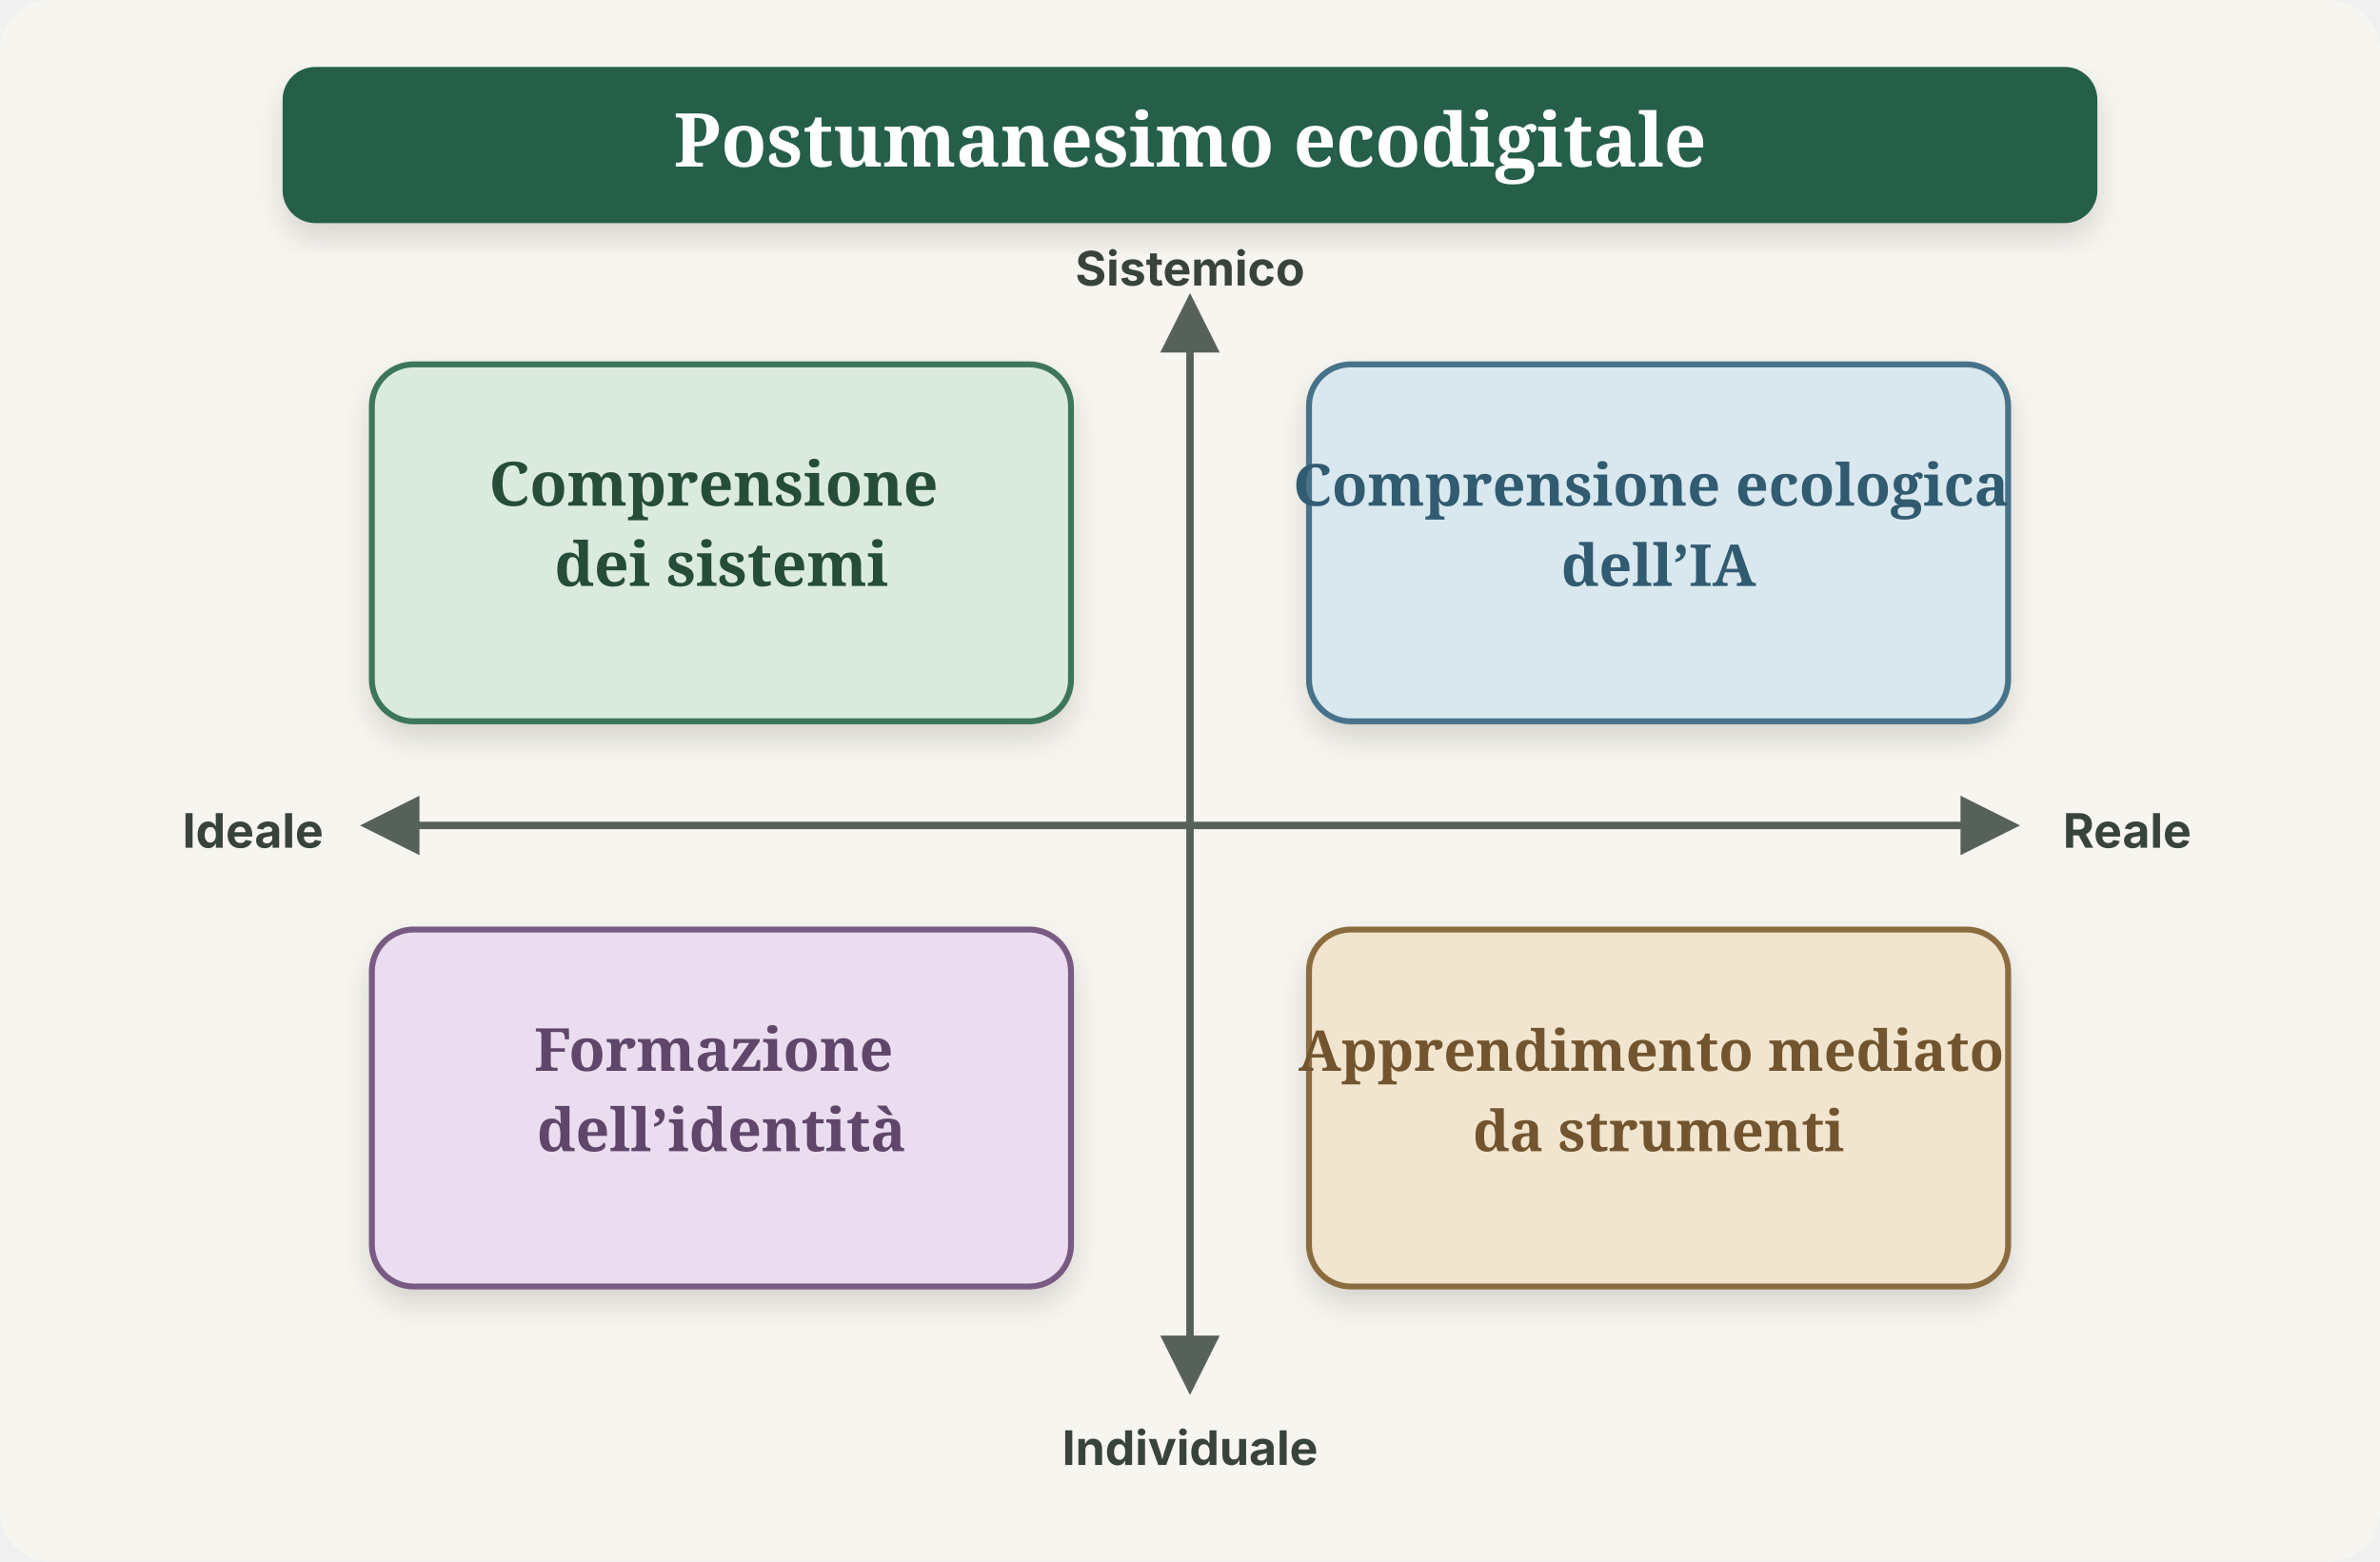
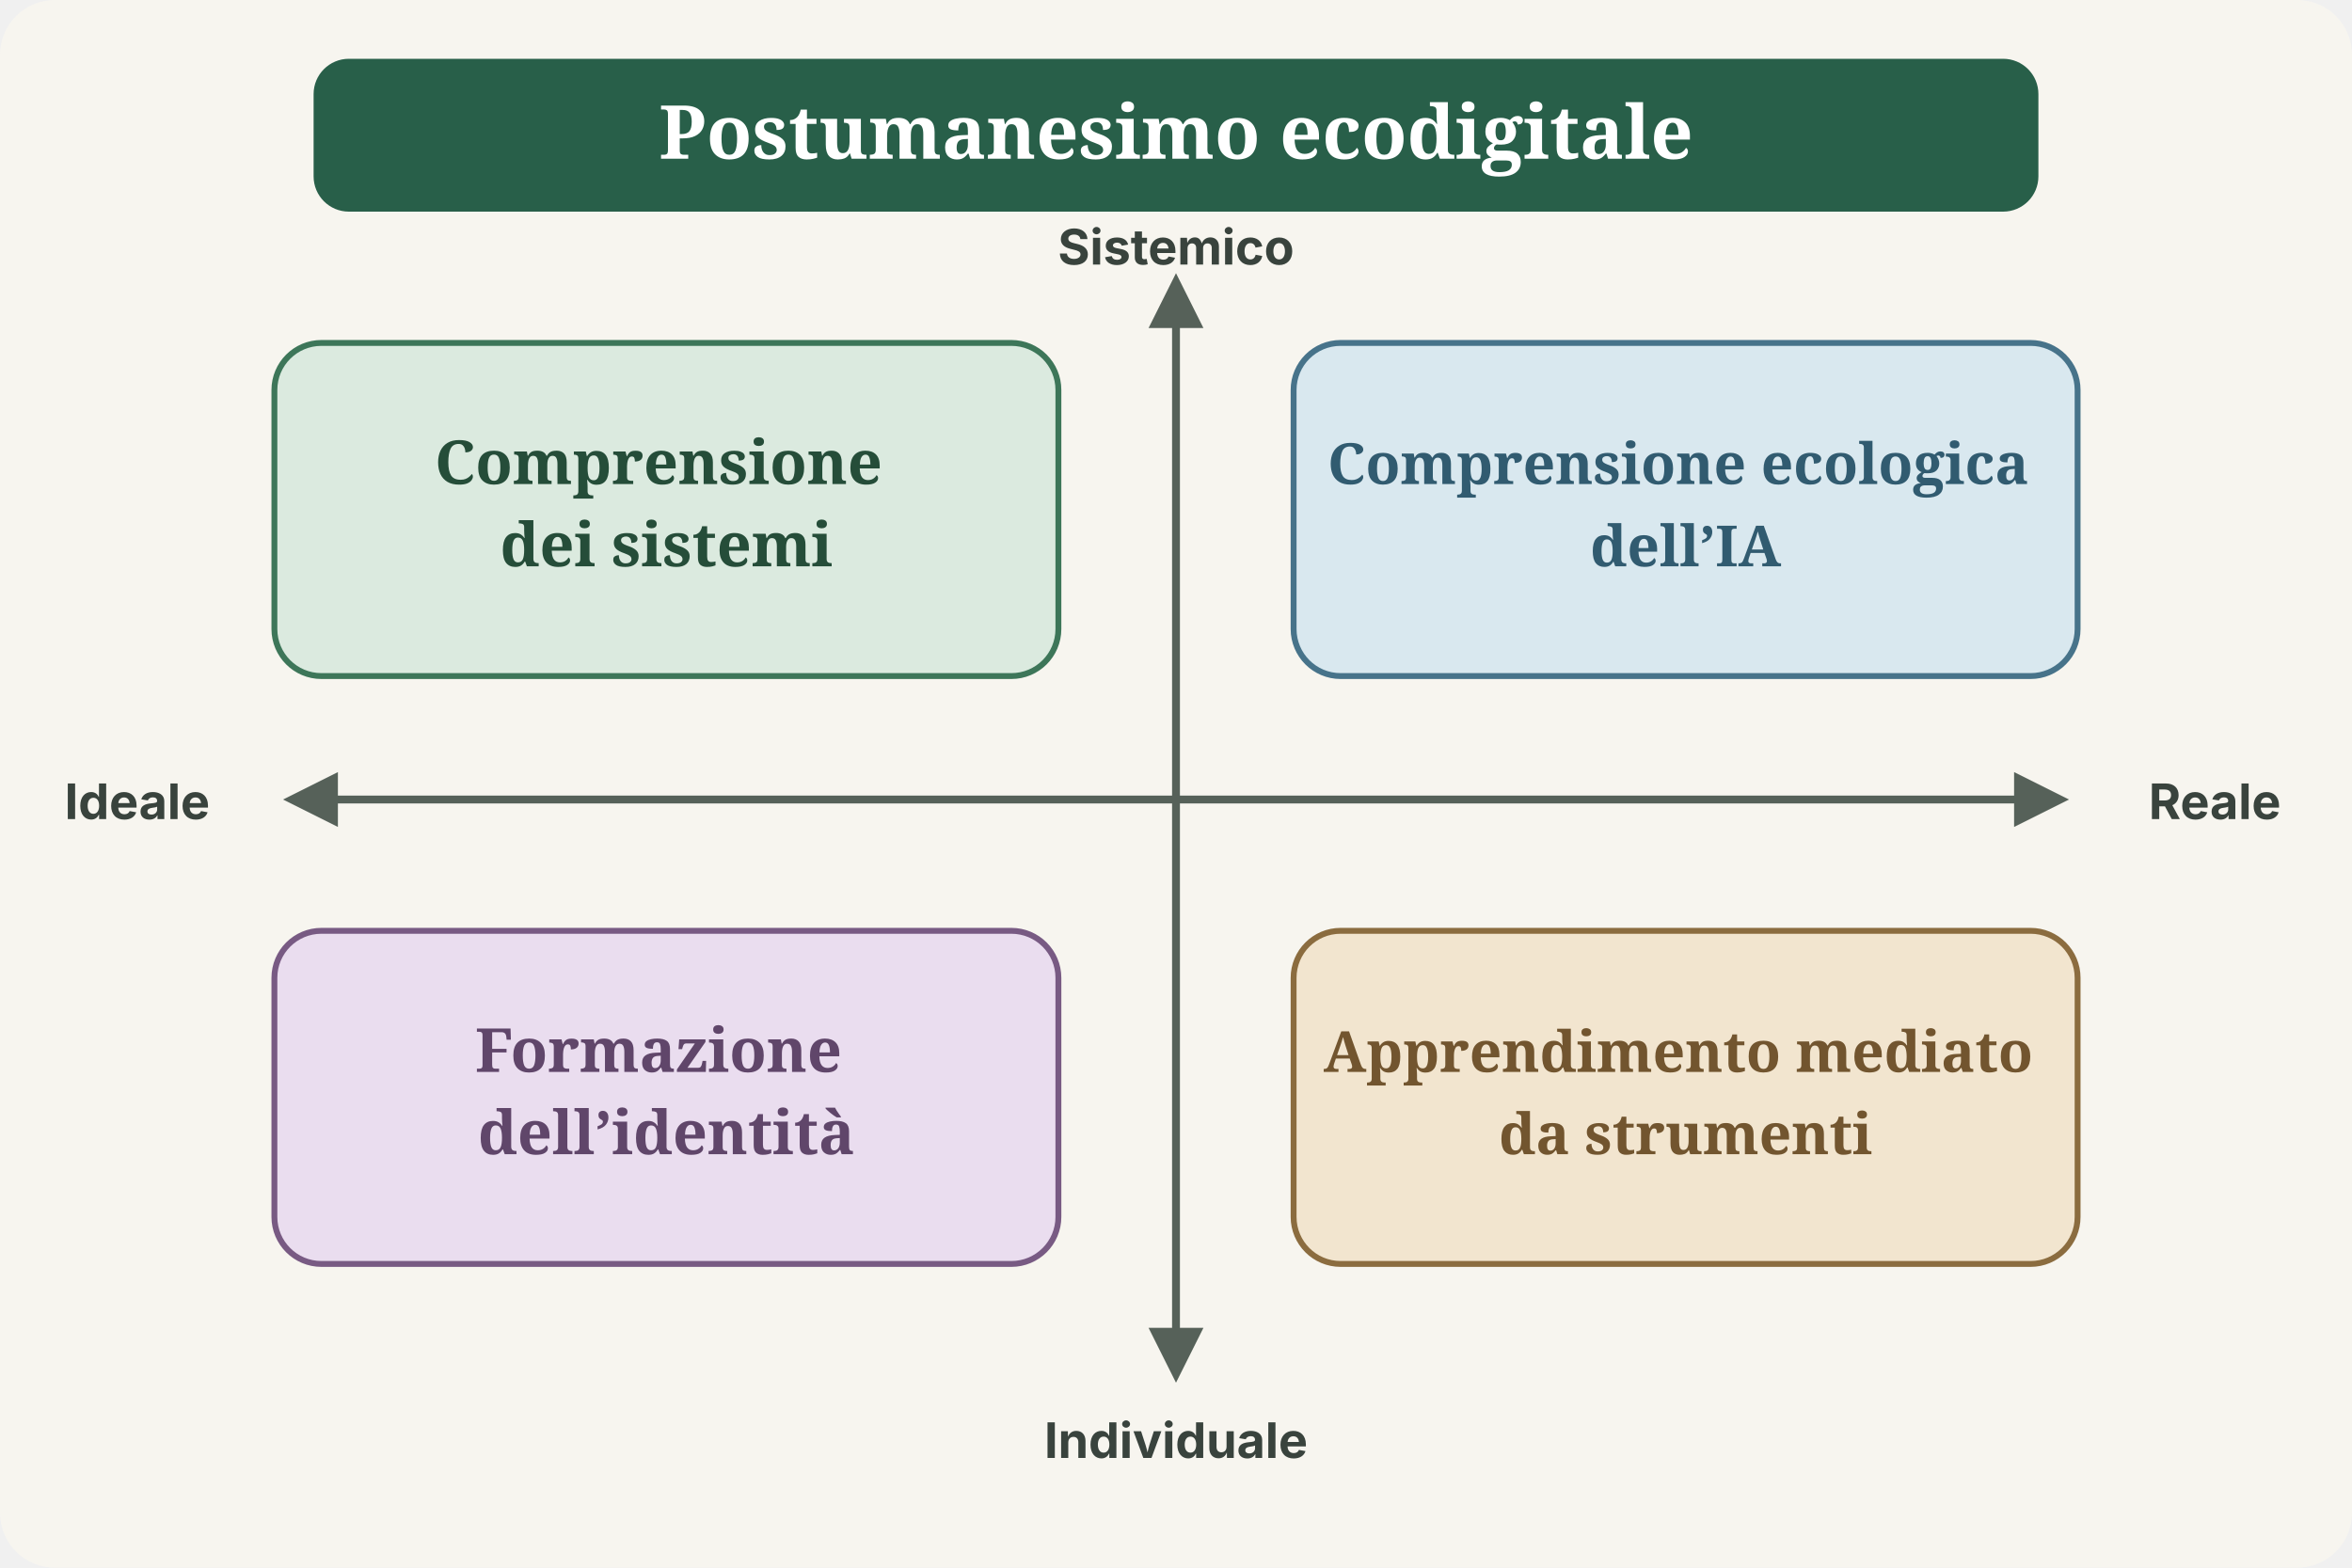
- <svg xmlns="http://www.w3.org/2000/svg" viewBox="0 0 1600 1050" role="img" aria-labelledby="title desc">
+ <svg xmlns="http://www.w3.org/2000/svg" viewBox="0 0 1200 800" role="img" aria-labelledby="title desc">
  <defs>
-     <filter id="shadow" x="-10%" y="-10%" width="120%" height="130%">
-       <feDropShadow dx="0" dy="10" stdDeviation="10" flood-color="#000" flood-opacity=".14" />
-     </filter>
-     <marker id="arrow" viewBox="0 0 10 10" refX="8" refY="5" markerWidth="8" markerHeight="8" orient="auto-start-reverse">
+     <marker id="arrow" viewBox="0 0 10 10" refX="8" refY="5" markerWidth="7" markerHeight="7" orient="auto-start-reverse">
      <path d="M0 0L10 5L0 10Z" fill="#566159" />
    </marker>
  </defs>
-   <rect width="1600" height="1050" rx="34" fill="#f7f5ef" />
-   <rect x="190" y="45" width="1220" height="105" rx="22" fill="#285f49" filter="url(#shadow)" />
-   <text x="800" y="112" text-anchor="middle" fill="#fff" font-family="Georgia, serif" font-size="50" font-weight="700">Postumanesimo ecodigitale</text>
-   <line x1="250" y1="555" x2="1350" y2="555" stroke="#566159" stroke-width="5" marker-start="url(#arrow)" marker-end="url(#arrow)" />
-   <line x1="800" y1="205" x2="800" y2="930" stroke="#566159" stroke-width="5" marker-start="url(#arrow)" marker-end="url(#arrow)" />
-   <text x="170" y="570" text-anchor="middle" fill="#39433d" font-family="Inter, Arial, sans-serif" font-size="32" font-weight="700">Ideale</text>
-   <text x="1430" y="570" text-anchor="middle" fill="#39433d" font-family="Inter, Arial, sans-serif" font-size="32" font-weight="700">Reale</text>
-   <text x="800" y="192" text-anchor="middle" fill="#39433d" font-family="Inter, Arial, sans-serif" font-size="32" font-weight="700">Sistemico</text>
-   <text x="800" y="985" text-anchor="middle" fill="#39433d" font-family="Inter, Arial, sans-serif" font-size="32" font-weight="700">Individuale</text>
-   <g filter="url(#shadow)">
-     <rect x="250" y="245" width="470" height="240" rx="28" fill="#dbeadf" stroke="#3d7659" stroke-width="4" />
-     <rect x="880" y="245" width="470" height="240" rx="28" fill="#d9e8ef" stroke="#47738a" stroke-width="4" />
-     <rect x="250" y="625" width="470" height="240" rx="28" fill="#eaddef" stroke="#785a83" stroke-width="4" />
-     <rect x="880" y="625" width="470" height="240" rx="28" fill="#f2e5cf" stroke="#8b6c3f" stroke-width="4" />
+   <rect width="1200" height="800" rx="28" fill="#f7f5ef" />
+   <rect x="160" y="30" width="880" height="78" rx="18" fill="#285f49" />
+   <text x="600" y="81" text-anchor="middle" fill="#fff" font-family="Georgia, serif" font-size="38" font-weight="700">Postumanesimo ecodigitale</text>
+   <line x1="150" y1="408" x2="1050" y2="408" stroke="#566159" stroke-width="4" marker-start="url(#arrow)" marker-end="url(#arrow)" />
+   <line x1="600" y1="145" x2="600" y2="700" stroke="#566159" stroke-width="4" marker-start="url(#arrow)" marker-end="url(#arrow)" />
+   <text x="70" y="418" text-anchor="middle" fill="#39433d" font-family="Inter, Arial, sans-serif" font-size="25" font-weight="700">Ideale</text>
+   <text x="1130" y="418" text-anchor="middle" fill="#39433d" font-family="Inter, Arial, sans-serif" font-size="25" font-weight="700">Reale</text>
+   <text x="600" y="135" text-anchor="middle" fill="#39433d" font-family="Inter, Arial, sans-serif" font-size="25" font-weight="700">Sistemico</text>
+   <text x="600" y="744" text-anchor="middle" fill="#39433d" font-family="Inter, Arial, sans-serif" font-size="25" font-weight="700">Individuale</text>
+   <g>
+     <rect x="140" y="175" width="400" height="170" rx="24" fill="#dbeadf" stroke="#3d7659" stroke-width="3" />
+     <rect x="660" y="175" width="400" height="170" rx="24" fill="#d9e8ef" stroke="#47738a" stroke-width="3" />
+     <rect x="140" y="475" width="400" height="170" rx="24" fill="#eaddef" stroke="#785a83" stroke-width="3" />
+     <rect x="660" y="475" width="400" height="170" rx="24" fill="#f2e5cf" stroke="#8b6c3f" stroke-width="3" />
  </g>
-   <text x="485" y="340" text-anchor="middle" fill="#254d39" font-family="Georgia, serif" font-size="41" font-weight="700">
-     <tspan x="485">Comprensione</tspan>
-     <tspan x="485" dy="54">dei sistemi</tspan>
+   <text x="340" y="247" text-anchor="middle" fill="#254d39" font-family="Georgia, serif" font-size="31" font-weight="700">
+     <tspan x="340">Comprensione</tspan>
+     <tspan x="340" dy="42">dei sistemi</tspan>
  </text>
-   <text x="1115" y="340" text-anchor="middle" fill="#315b70" font-family="Georgia, serif" font-size="39" font-weight="700">
-     <tspan x="1115">Comprensione ecologica</tspan>
-     <tspan x="1115" dy="54">dell’IA</tspan>
+   <text x="860" y="247" text-anchor="middle" fill="#315b70" font-family="Georgia, serif" font-size="29" font-weight="700">
+     <tspan x="860">Comprensione ecologica</tspan>
+     <tspan x="860" dy="42">dell’IA</tspan>
  </text>
-   <text x="485" y="720" text-anchor="middle" fill="#60466a" font-family="Georgia, serif" font-size="40" font-weight="700">
-     <tspan x="485">Formazione</tspan>
-     <tspan x="485" dy="54">dell’identità</tspan>
+   <text x="340" y="547" text-anchor="middle" fill="#60466a" font-family="Georgia, serif" font-size="31" font-weight="700">
+     <tspan x="340">Formazione</tspan>
+     <tspan x="340" dy="42">dell’identità</tspan>
  </text>
-   <text x="1115" y="720" text-anchor="middle" fill="#72552f" font-family="Georgia, serif" font-size="38" font-weight="700">
-     <tspan x="1115">Apprendimento mediato</tspan>
-     <tspan x="1115" dy="54">da strumenti</tspan>
+   <text x="860" y="547" text-anchor="middle" fill="#72552f" font-family="Georgia, serif" font-size="29" font-weight="700">
+     <tspan x="860">Apprendimento mediato</tspan>
+     <tspan x="860" dy="42">da strumenti</tspan>
  </text>
</svg>
